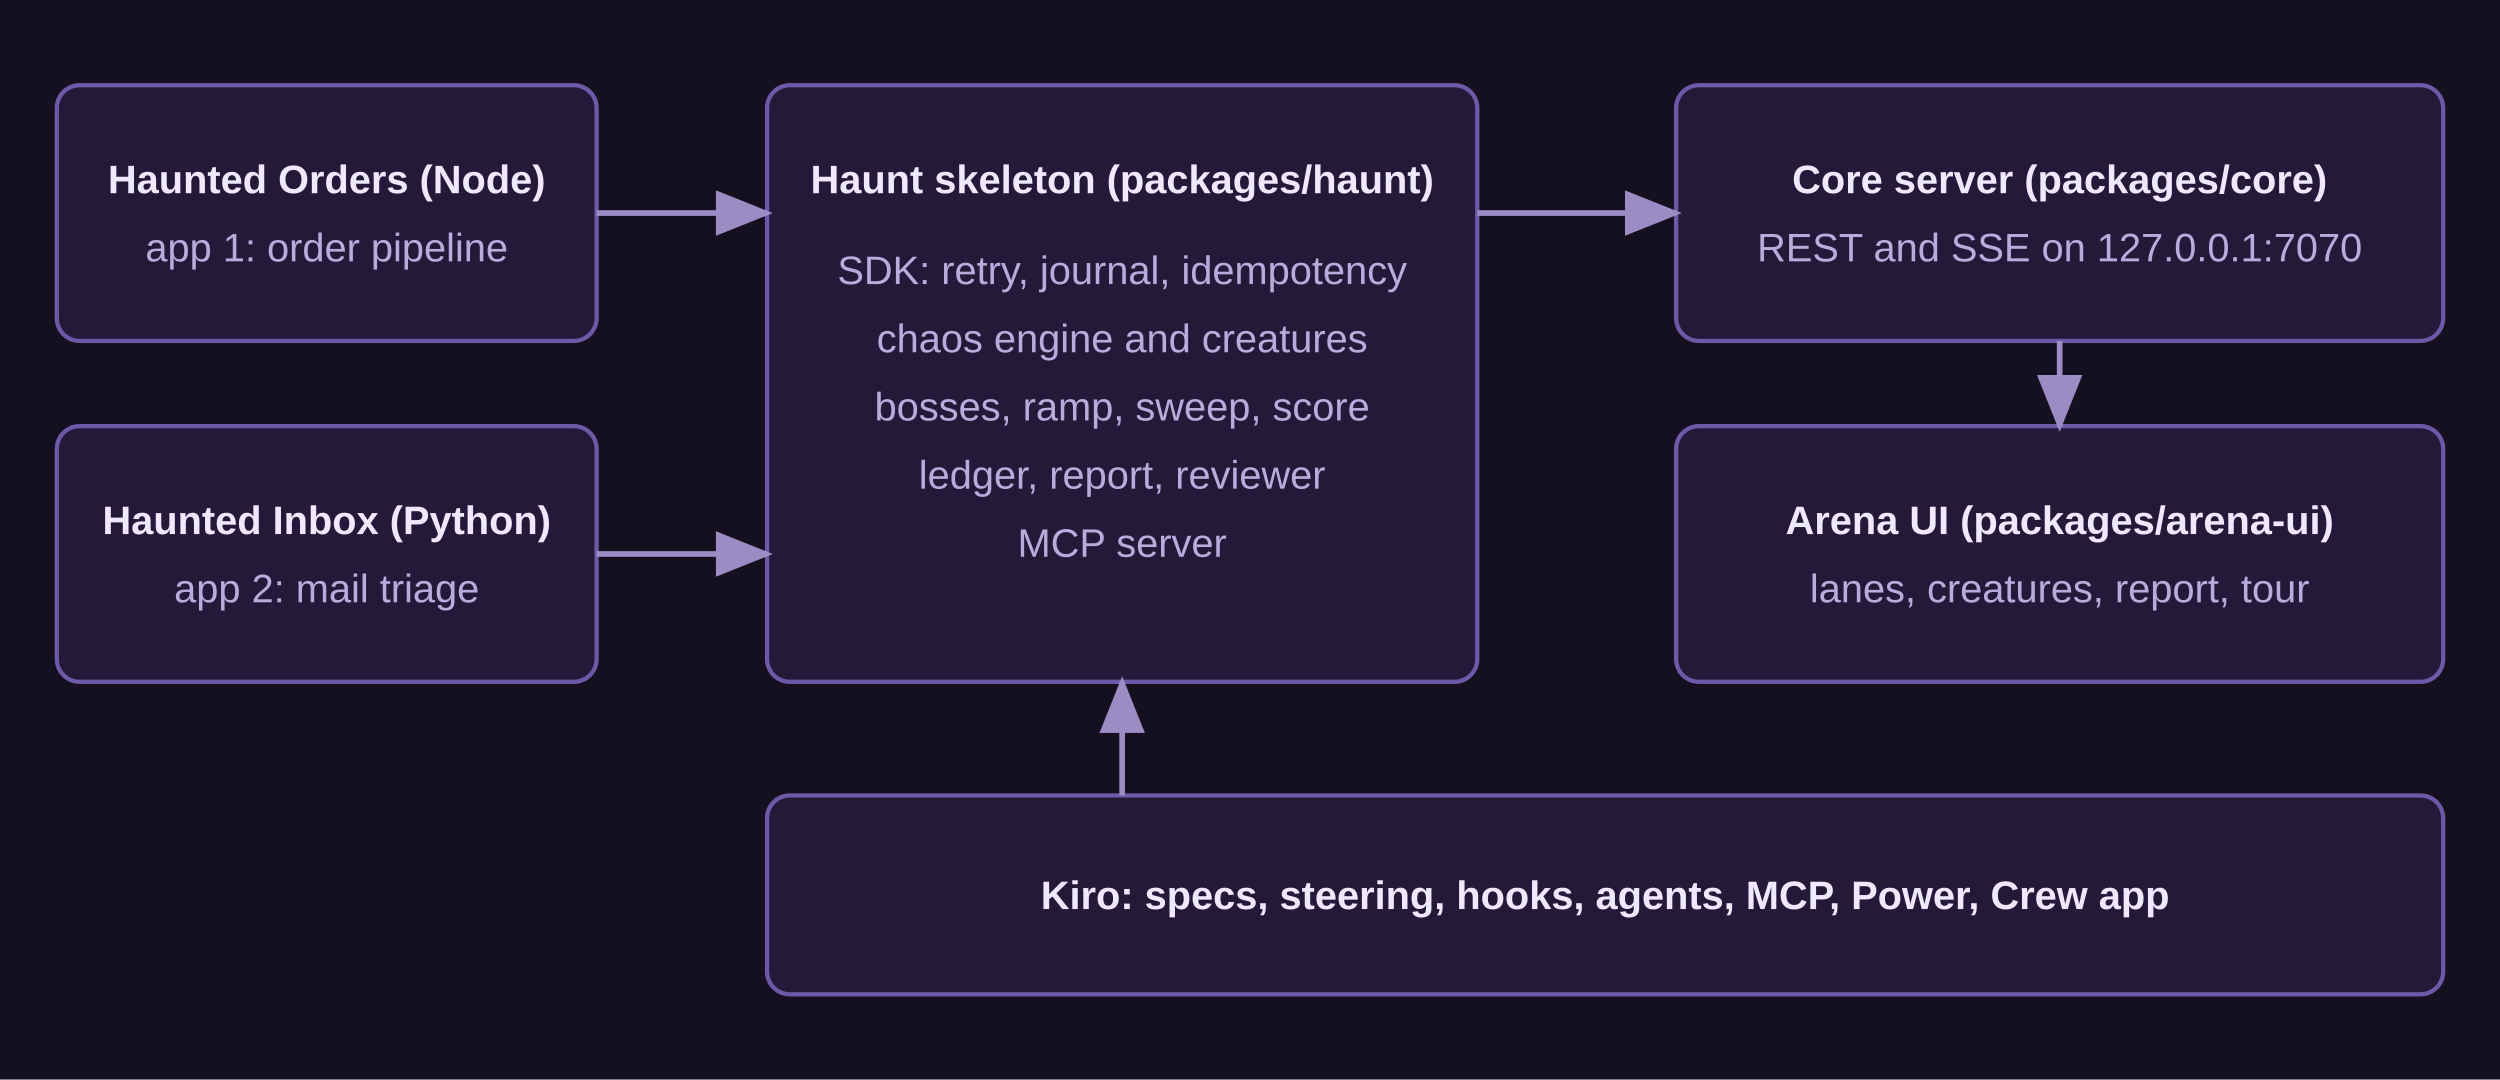
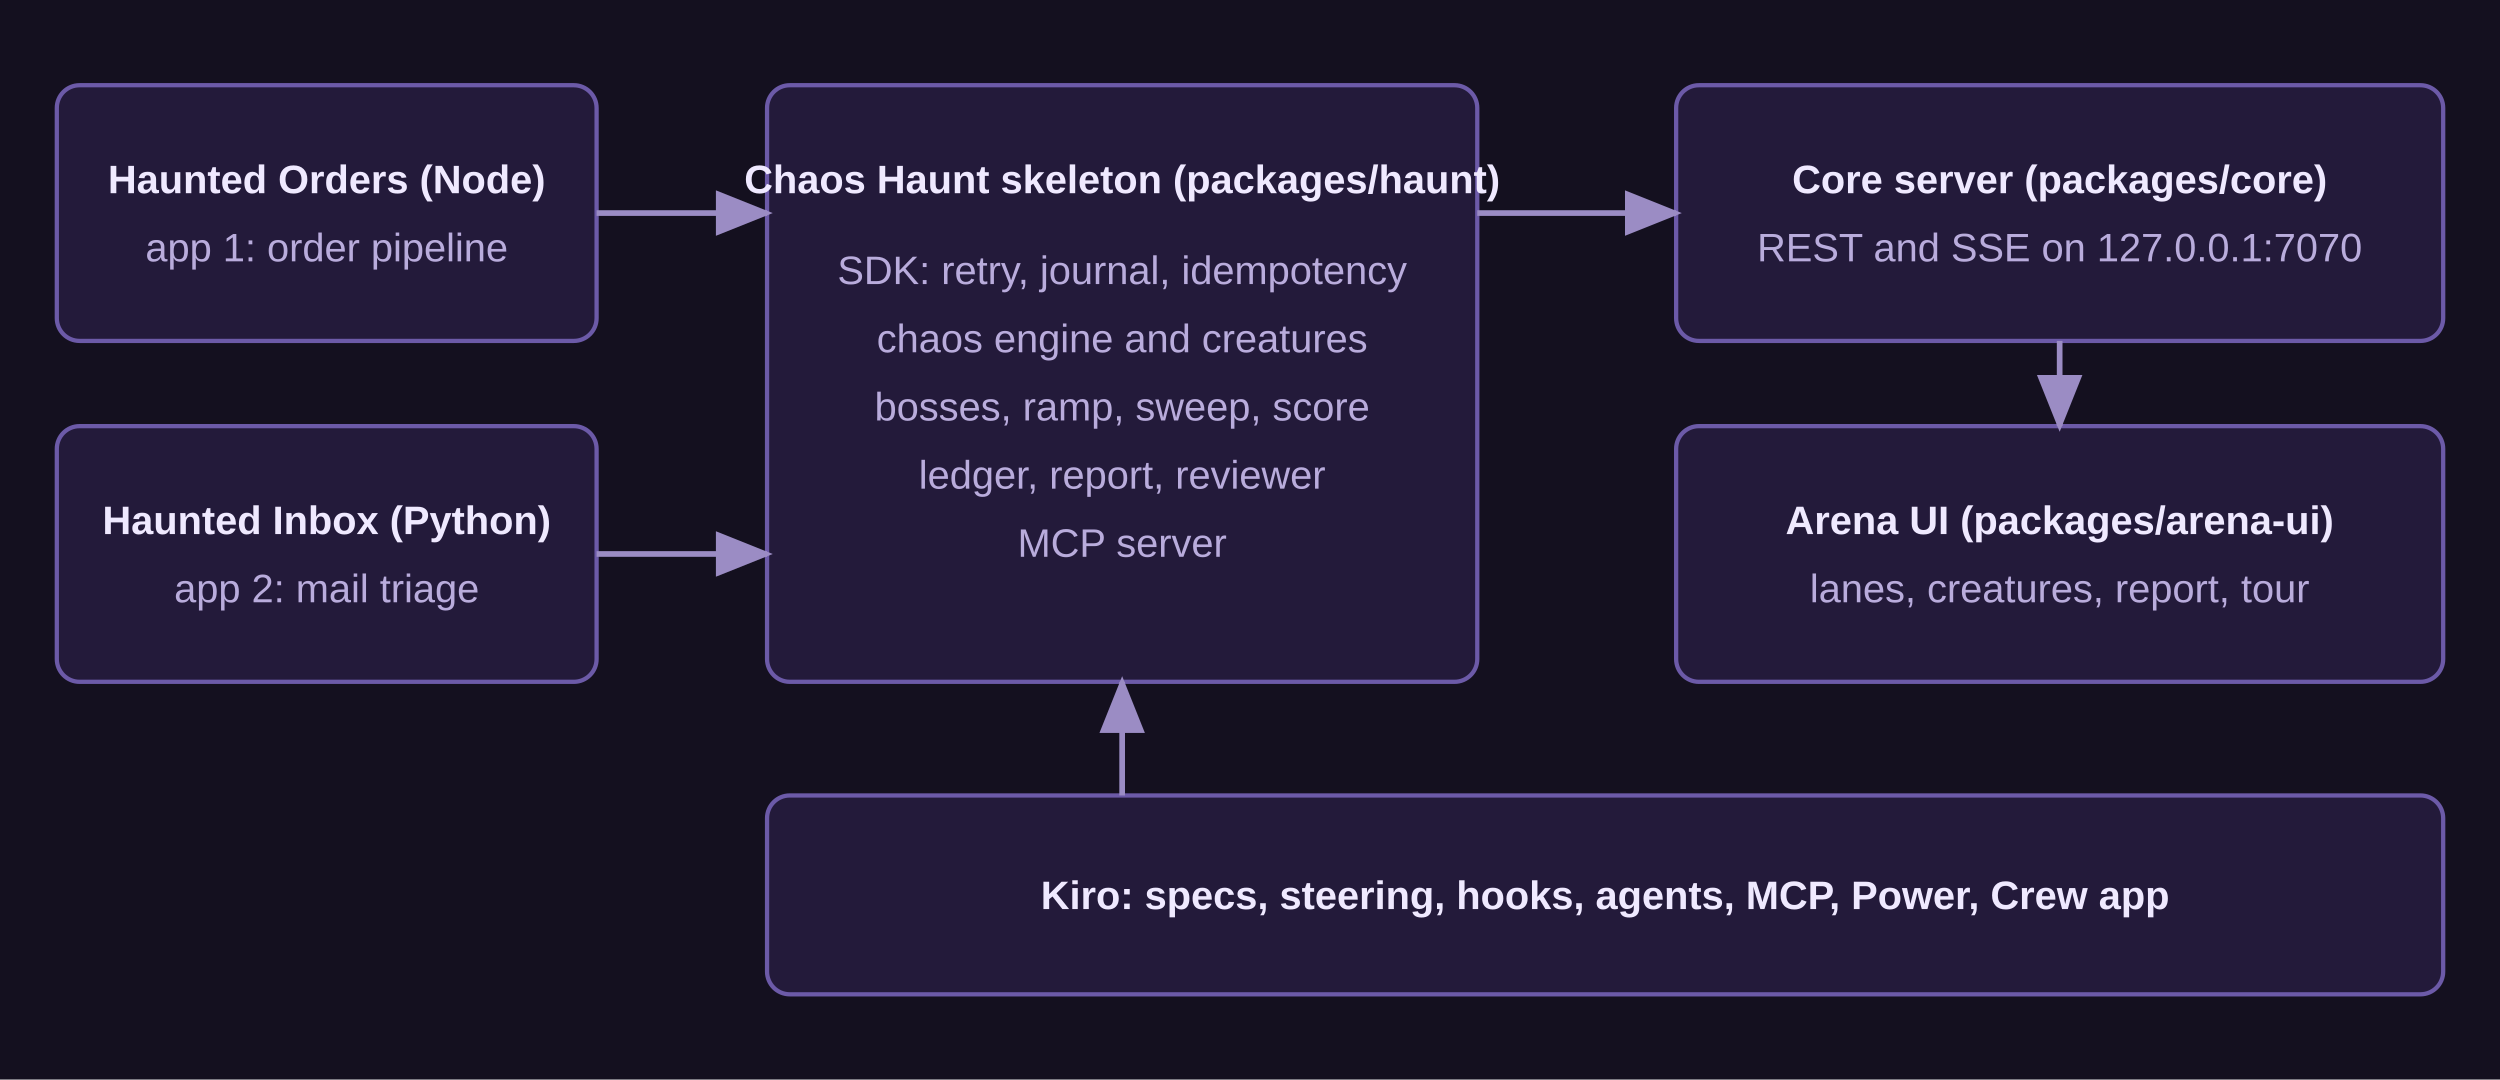
<svg xmlns="http://www.w3.org/2000/svg" viewBox="0 0 880 380" width="880" height="380" font-family="Segoe UI, Arial, sans-serif" font-size="14">
  <rect width="880" height="380" fill="#14101f" />
  <defs>
    <marker id="a" markerWidth="10" markerHeight="8" refX="9" refY="4" orient="auto">
      <path d="M0,0 L10,4 L0,8 z" fill="#9b8cc4" />
    </marker>
  </defs>
  <g fill="#231a3a" stroke="#6c5aa8" stroke-width="1.5">
    <rect x="20" y="30" width="190" height="90" rx="8" />
    <rect x="20" y="150" width="190" height="90" rx="8" />
    <rect x="270" y="30" width="250" height="210" rx="8" />
    <rect x="590" y="30" width="270" height="90" rx="8" />
    <rect x="590" y="150" width="270" height="90" rx="8" />
    <rect x="270" y="280" width="590" height="70" rx="8" />
  </g>
  <g fill="#efe9ff" text-anchor="middle">
    <text x="115" y="68" font-weight="bold">Haunted Orders (Node)</text>
    <text x="115" y="92" fill="#b9acdc">app 1: order pipeline</text>
    <text x="115" y="188" font-weight="bold">Haunted Inbox (Python)</text>
    <text x="115" y="212" fill="#b9acdc">app 2: mail triage</text>
-     <text x="395" y="68" font-weight="bold">Haunt skeleton (packages/haunt)</text>
+     <text x="395" y="68" font-weight="bold">Chaos Haunt skeleton (packages/haunt)</text>
    <text x="395" y="100" fill="#b9acdc">SDK: retry, journal, idempotency</text>
    <text x="395" y="124" fill="#b9acdc">chaos engine and creatures</text>
    <text x="395" y="148" fill="#b9acdc">bosses, ramp, sweep, score</text>
    <text x="395" y="172" fill="#b9acdc">ledger, report, reviewer</text>
    <text x="395" y="196" fill="#b9acdc">MCP server</text>
    <text x="725" y="68" font-weight="bold">Core server (packages/core)</text>
    <text x="725" y="92" fill="#b9acdc">REST and SSE on 127.0.0.1:7070</text>
    <text x="725" y="188" font-weight="bold">Arena UI (packages/arena-ui)</text>
    <text x="725" y="212" fill="#b9acdc">lanes, creatures, report, tour</text>
    <text x="565" y="320" font-weight="bold">Kiro: specs, steering, hooks, agents, MCP, Power, Crew app</text>
  </g>
  <g stroke="#9b8cc4" stroke-width="2" fill="none" marker-end="url(#a)">
    <path d="M210 75 H270" />
    <path d="M210 195 H270" />
    <path d="M520 75 H590" />
    <path d="M725 120 V150" />
    <path d="M395 280 V240" />
  </g>
</svg>
